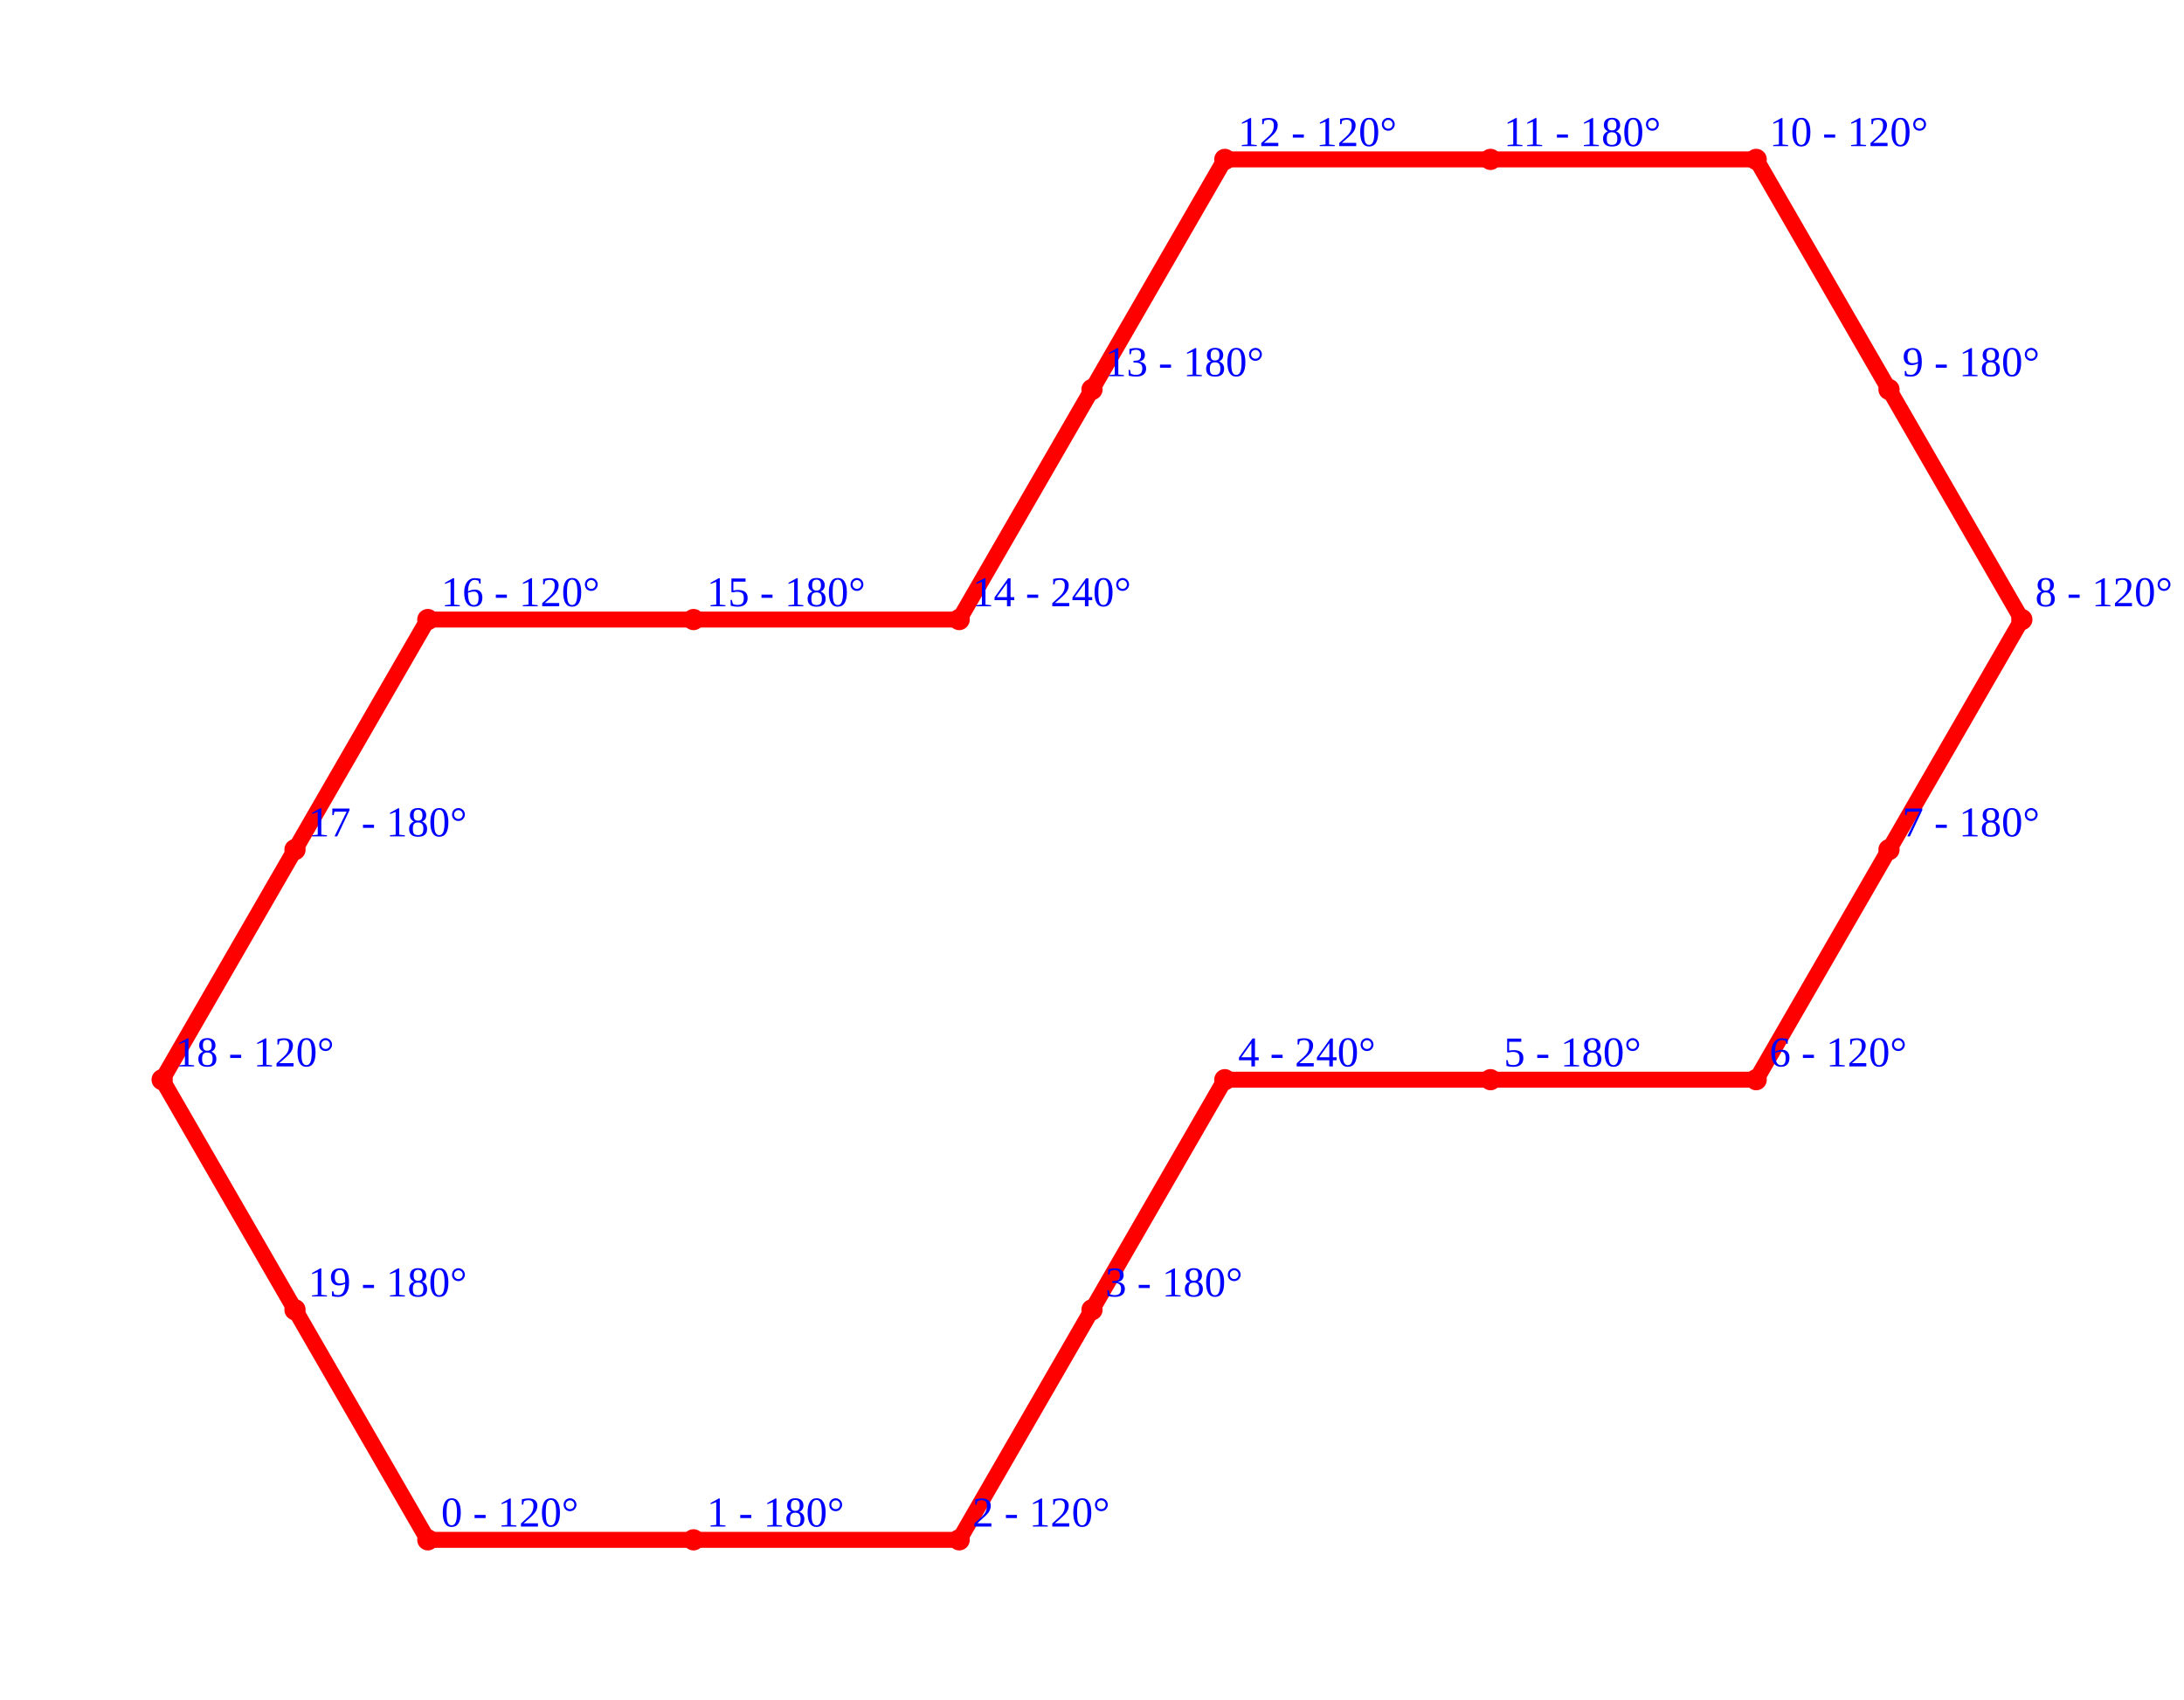
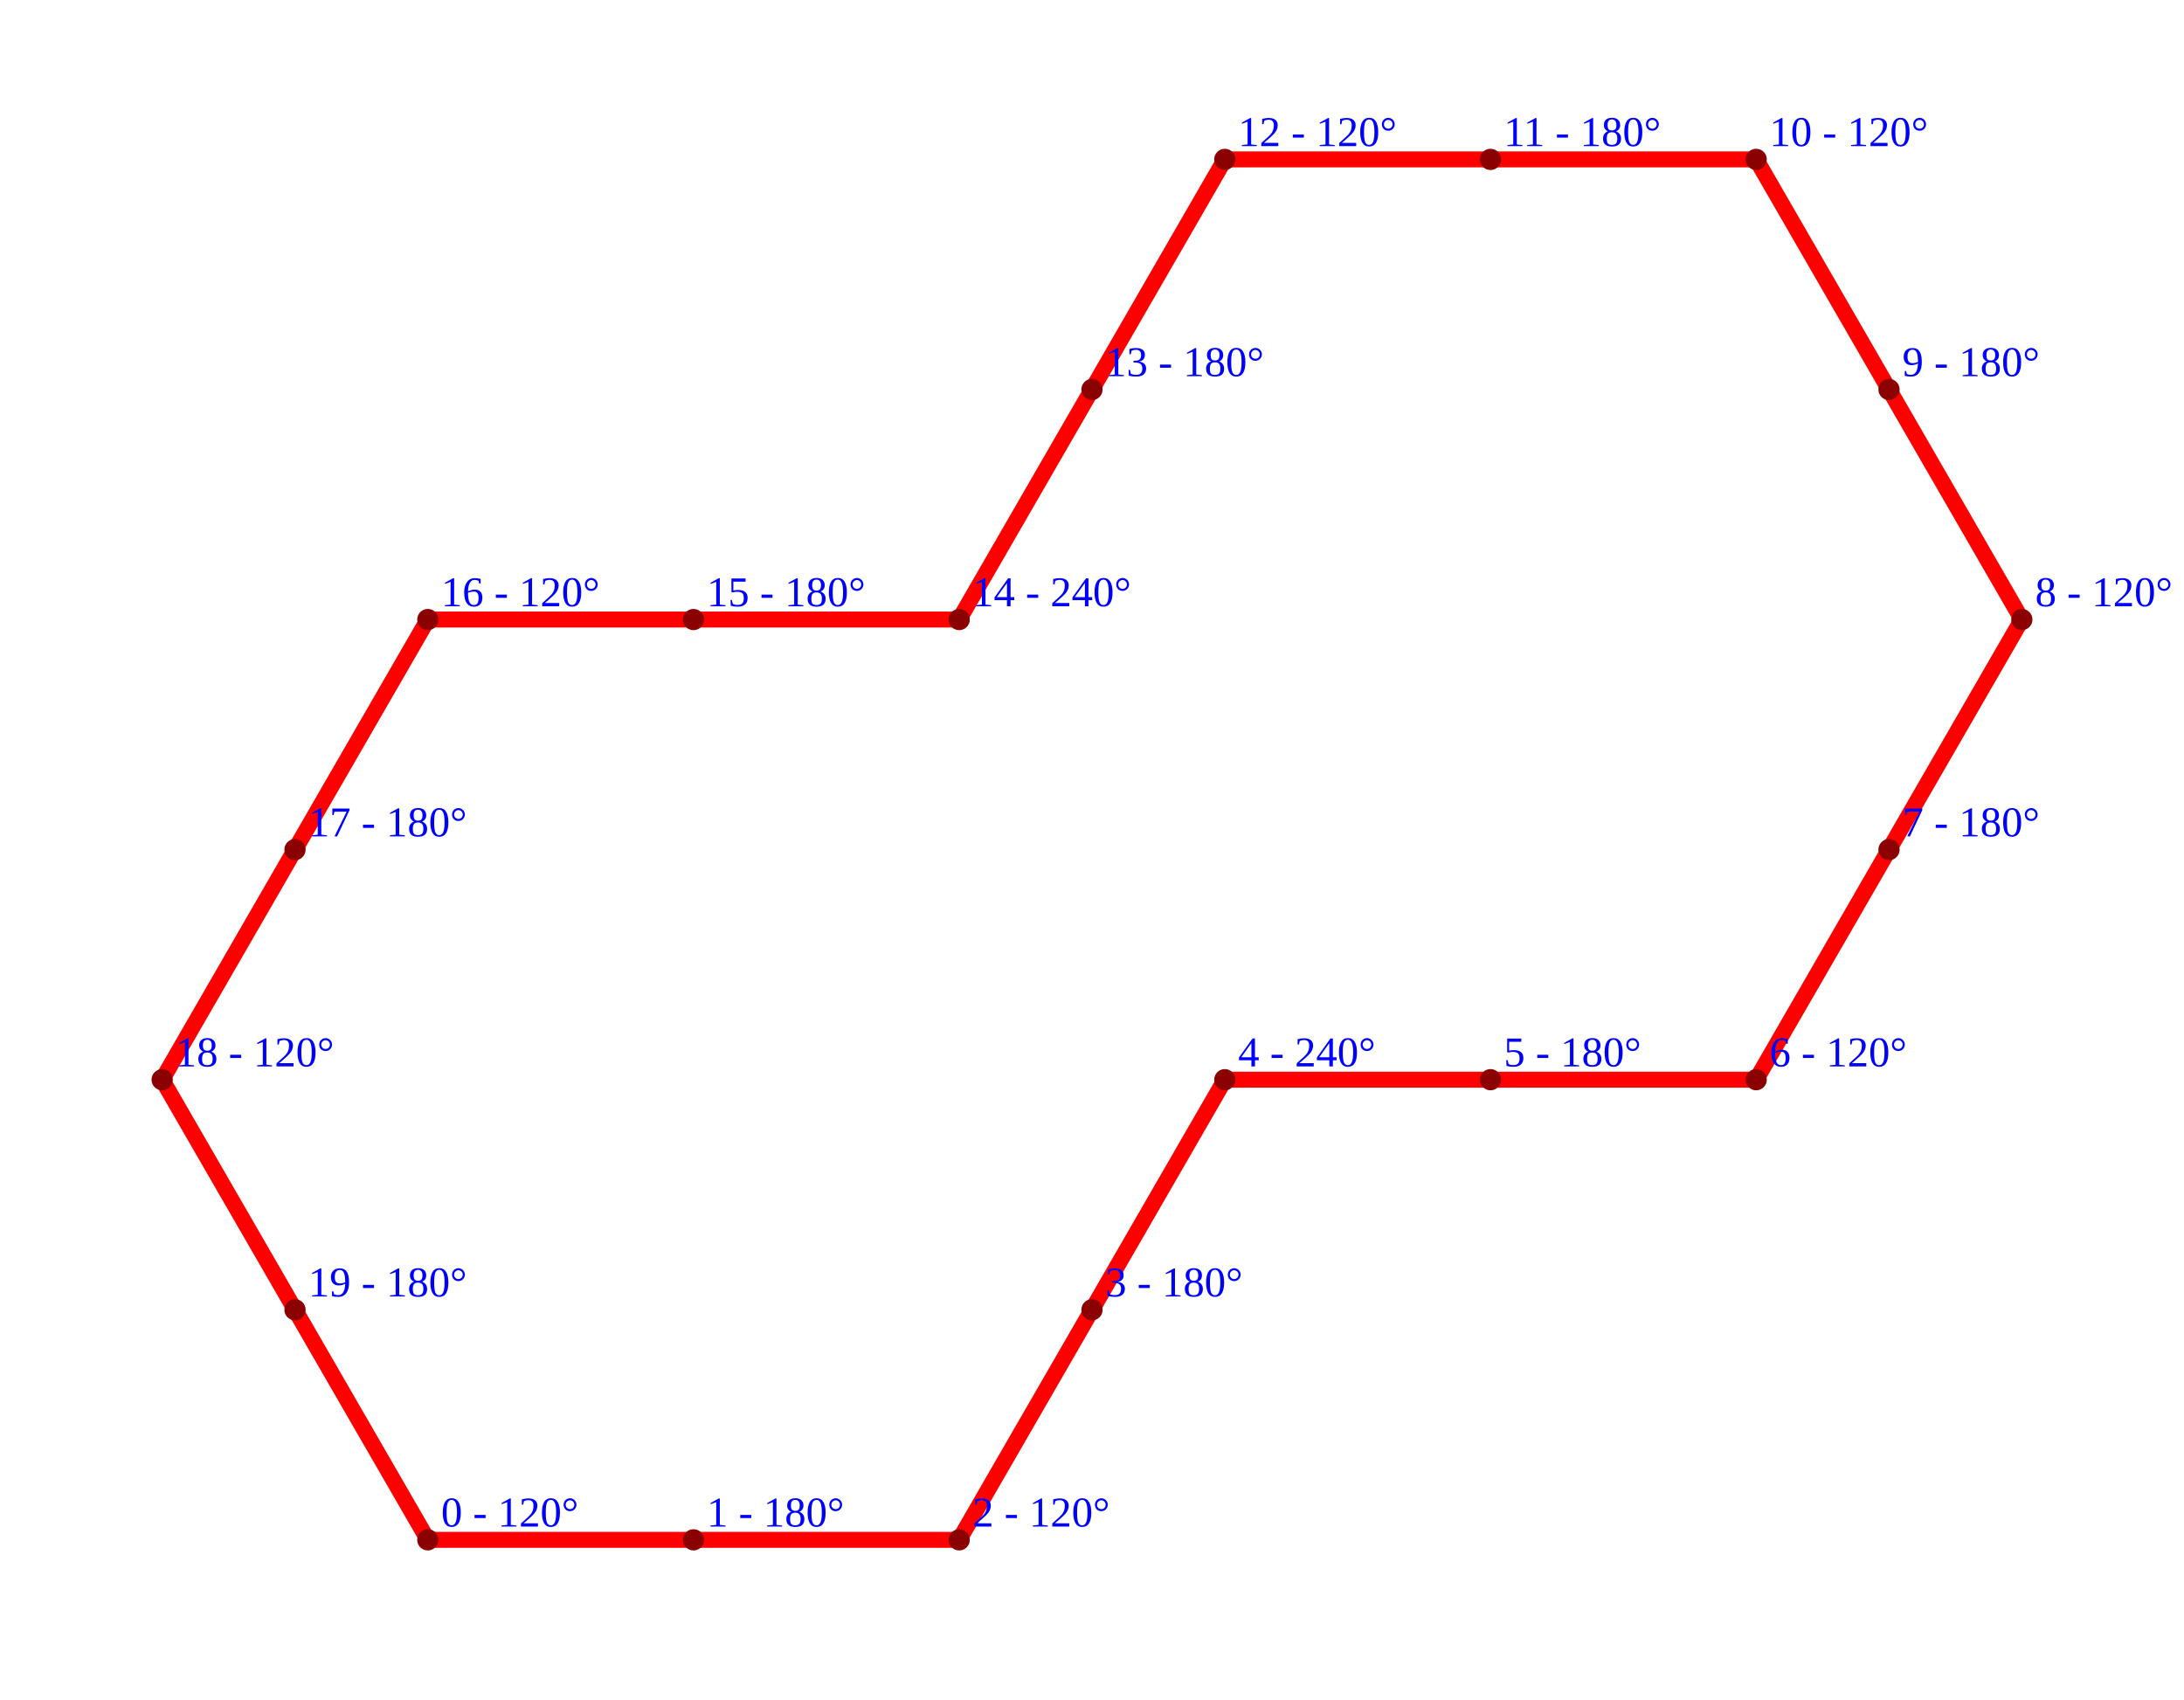
<svg xmlns="http://www.w3.org/2000/svg" width="410" height="319" viewBox="-80 -289.808 410 319.808">
  <g>
    <g stroke="red" stroke-width="3.0" fill="none">
      <polygon points="0,0 50,0 100,0 125,-43.301 150,-86.603 200,-86.603 250,-86.603 275,-129.904 300,-173.205 275,-216.506 250,-259.808 200,-259.808 150,-259.808 125,-216.506 100,-173.205 50,-173.205 0,-173.205 -25,-129.904 -50,-86.603 -25,-43.301">
            </polygon>
    </g>
-     <g fill="red">
+     <g fill="darkred">
      <circle cx="0" cy="0" r="2.0" />
      <circle cx="50" cy="0" r="2.0" />
      <circle cx="100" cy="0" r="2.0" />
      <circle cx="125" cy="-43.301" r="2.0" />
      <circle cx="150" cy="-86.603" r="2.0" />
      <circle cx="200" cy="-86.603" r="2.0" />
      <circle cx="250" cy="-86.603" r="2.0" />
      <circle cx="275" cy="-129.904" r="2.0" />
      <circle cx="300" cy="-173.205" r="2.0" />
      <circle cx="275" cy="-216.506" r="2.0" />
      <circle cx="250" cy="-259.808" r="2.0" />
      <circle cx="200" cy="-259.808" r="2.0" />
      <circle cx="150" cy="-259.808" r="2.0" />
      <circle cx="125" cy="-216.506" r="2.0" />
      <circle cx="100" cy="-173.205" r="2.0" />
      <circle cx="50" cy="-173.205" r="2.0" />
      <circle cx="0" cy="-173.205" r="2.0" />
      <circle cx="-25" cy="-129.904" r="2.0" />
      <circle cx="-50" cy="-86.603" r="2.0" />
      <circle cx="-25" cy="-43.301" r="2.0" />
    </g>
    <g font-size="8" fill="blue">
      <text x="2.5" y="-2.5">0 - 120°</text>
      <text x="52.5" y="-2.5">1 - 180°</text>
      <text x="102.5" y="-2.5">2 - 120°</text>
      <text x="127.5" y="-45.801">3 - 180°</text>
      <text x="152.5" y="-89.103">4 - 240°</text>
      <text x="202.5" y="-89.103">5 - 180°</text>
      <text x="252.5" y="-89.103">6 - 120°</text>
      <text x="277.5" y="-132.404">7 - 180°</text>
      <text x="302.5" y="-175.705">8 - 120°</text>
      <text x="277.5" y="-219.006">9 - 180°</text>
      <text x="252.5" y="-262.308">10 - 120°</text>
      <text x="202.5" y="-262.308">11 - 180°</text>
      <text x="152.5" y="-262.308">12 - 120°</text>
      <text x="127.5" y="-219.006">13 - 180°</text>
      <text x="102.5" y="-175.705">14 - 240°</text>
      <text x="52.5" y="-175.705">15 - 180°</text>
      <text x="2.5" y="-175.705">16 - 120°</text>
      <text x="-22.5" y="-132.404">17 - 180°</text>
      <text x="-47.5" y="-89.103">18 - 120°</text>
      <text x="-22.5" y="-45.801">19 - 180°</text>
    </g>
  </g>
</svg>
